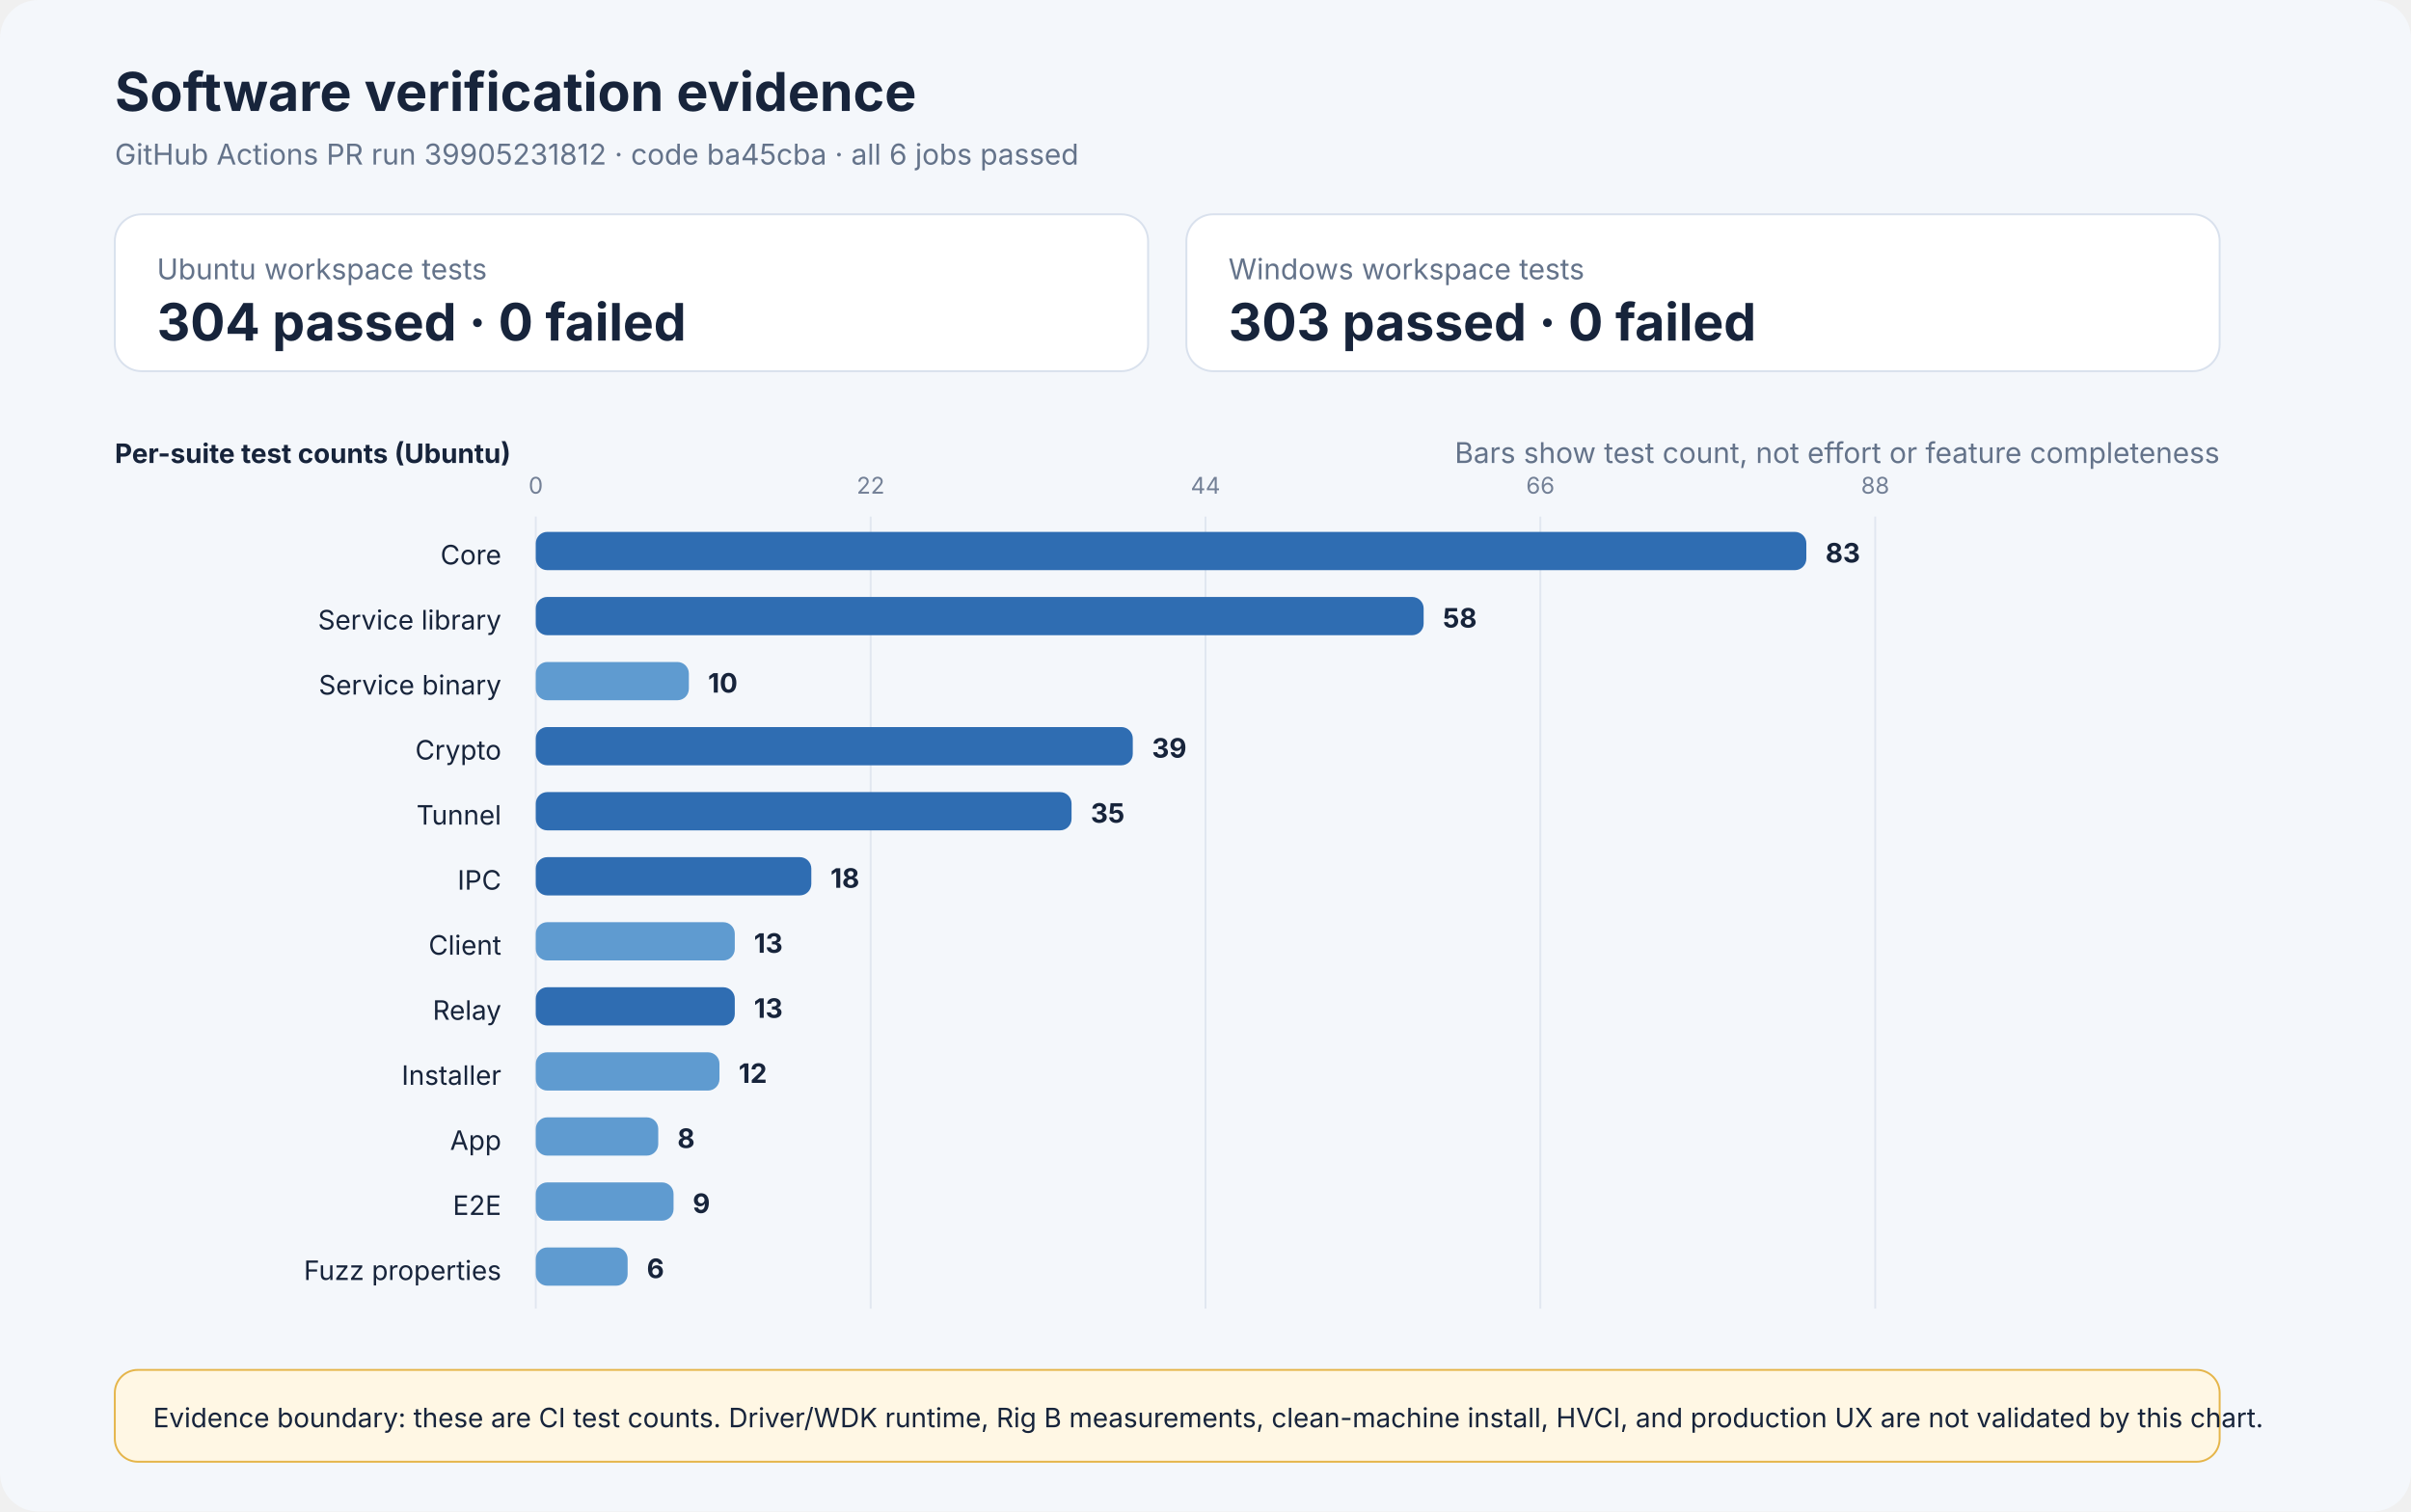
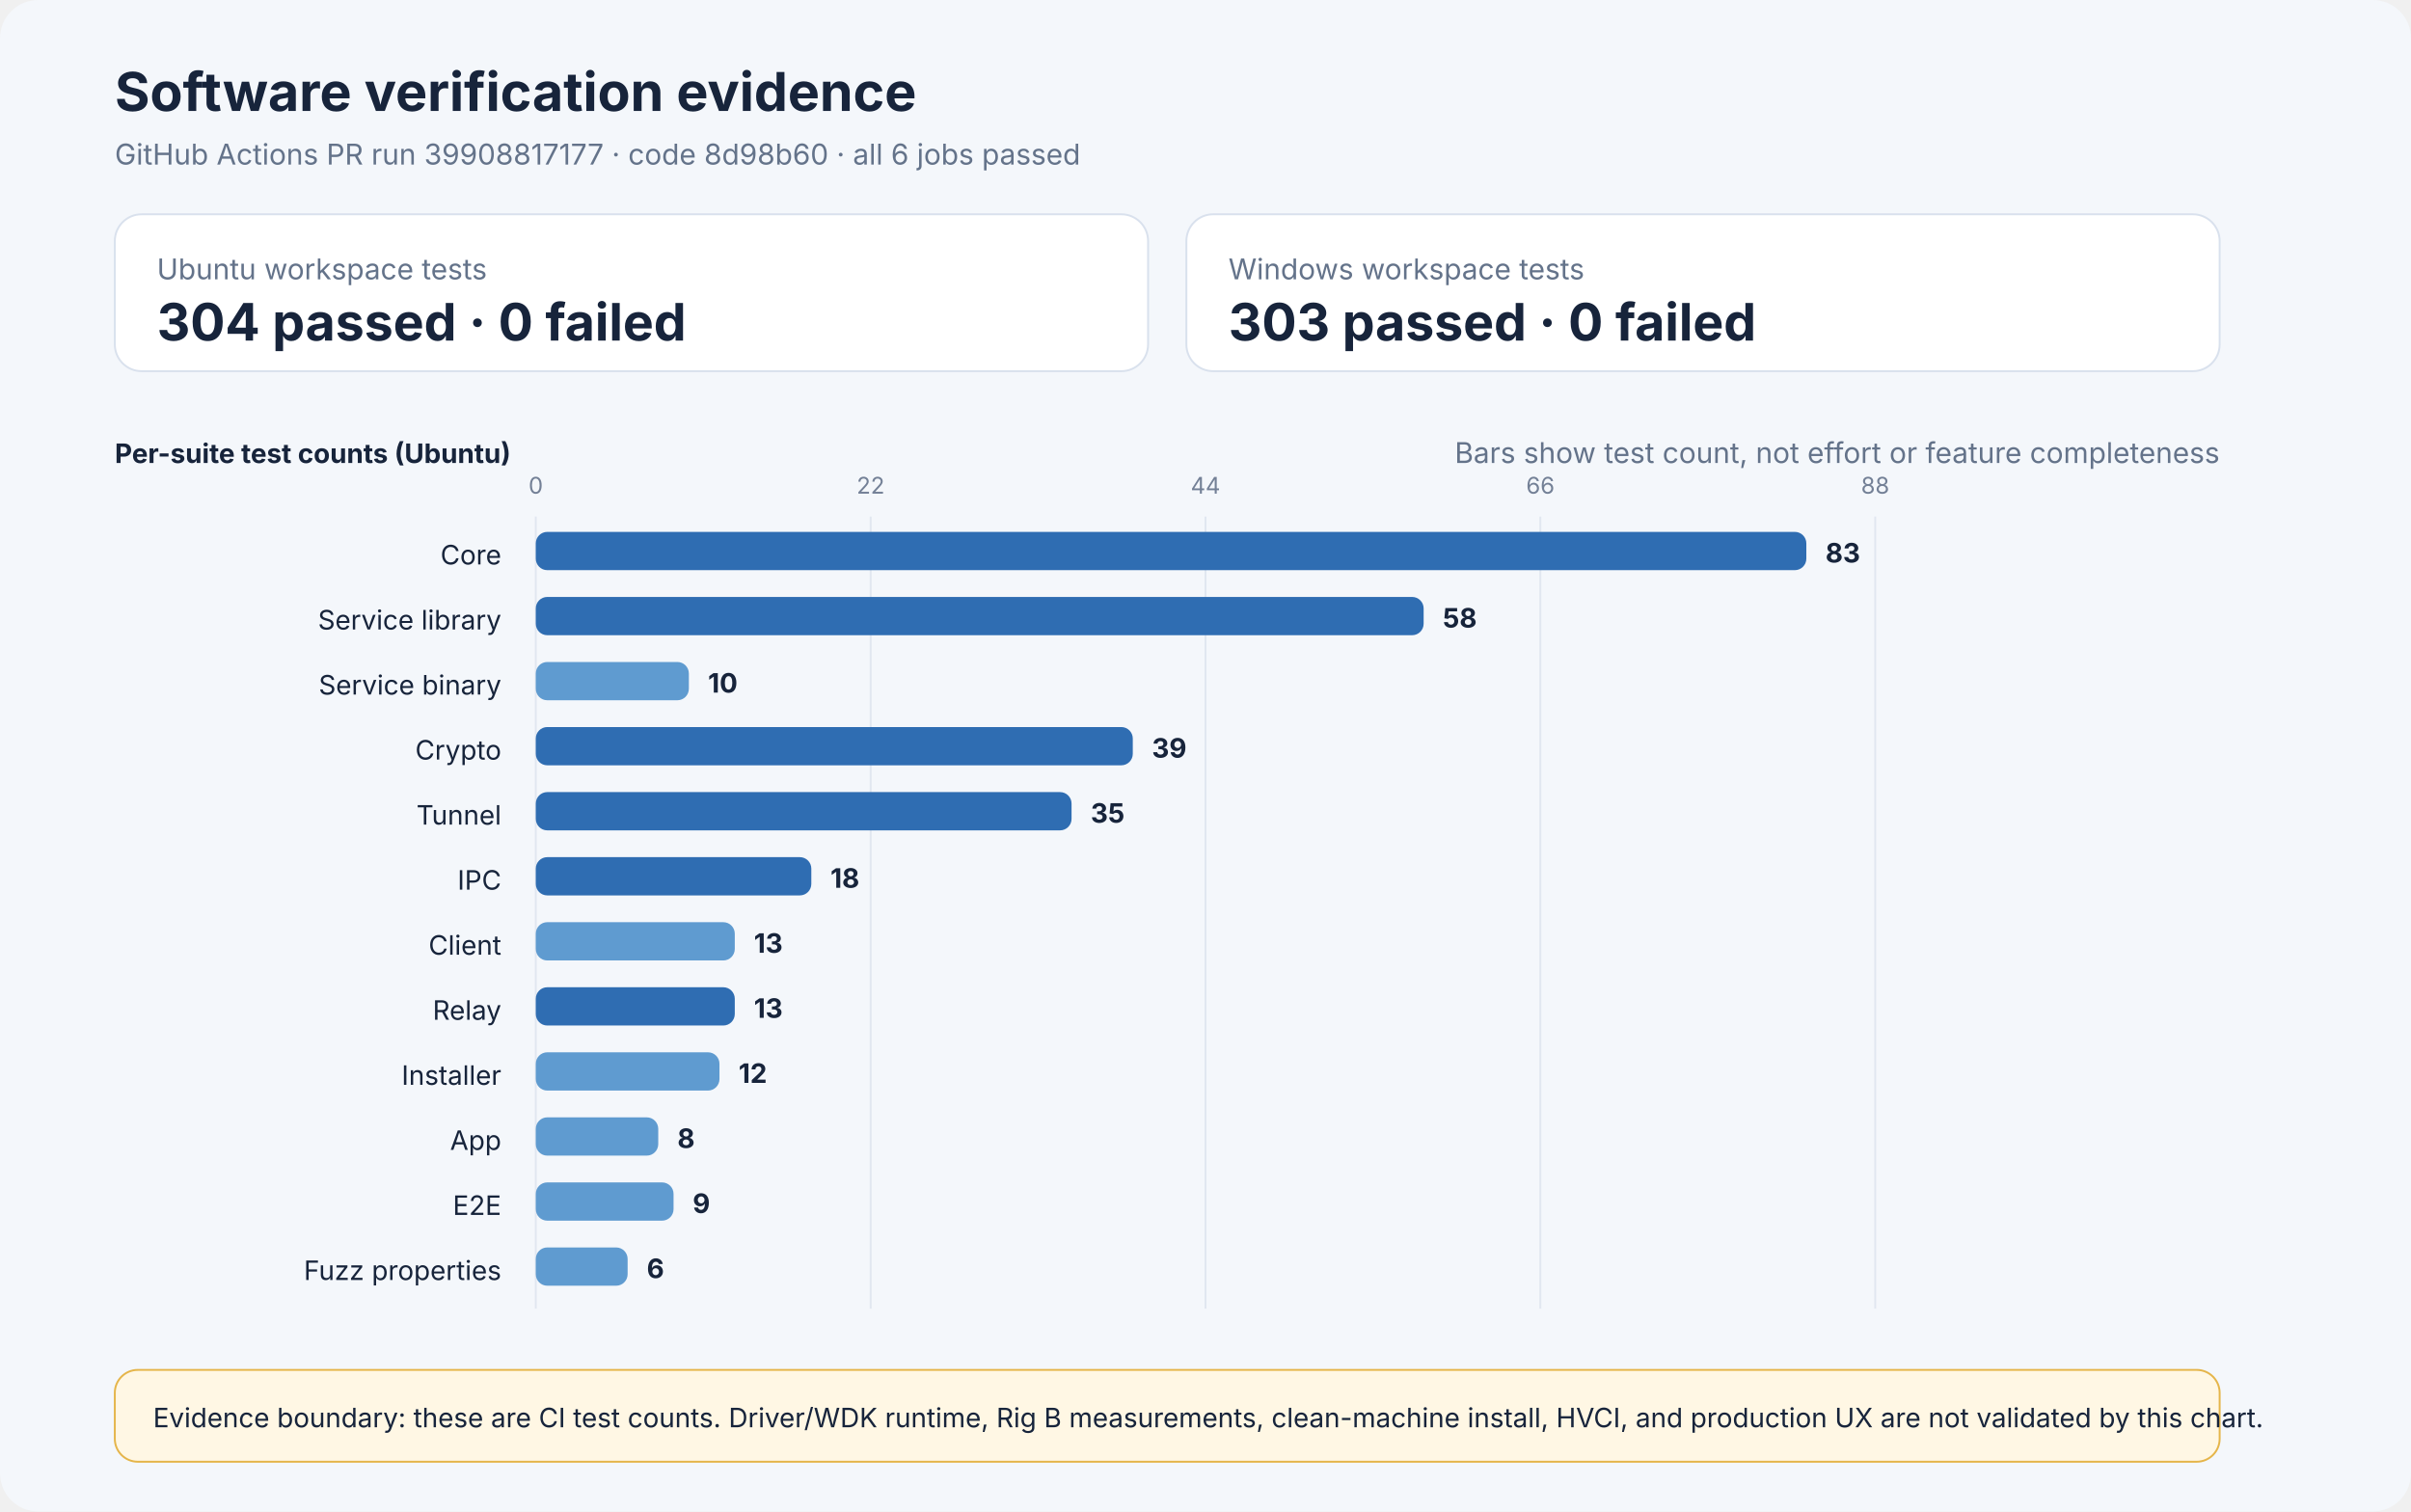
<svg xmlns="http://www.w3.org/2000/svg" viewBox="0 0 1260 790" role="img" aria-labelledby="title desc">
  <defs>
    <style>text{font-family:Inter,Segoe UI,Arial,sans-serif;fill:#17243b}.title{font-size:28px;font-weight:700}.subtitle{font-size:15px;fill:#64738a}.label{font-size:14px}.count{font-size:14px;font-weight:700}.axis{font-size:12px;fill:#738096}.bar{fill:#2f6db2}.bar2{fill:#5f9bd0}.grid{stroke:#e1e7f0;stroke-width:1}.card{fill:white;stroke:#d9e1ed}</style>
  </defs>
  <rect width="1260" height="790" rx="20" fill="#f4f7fb" />
  <text x="60" y="58" class="title">Software verification evidence</text>
-   <text x="60" y="86" class="subtitle">GitHub Actions PR run 39905231812 · code ba45cba · all 6 jobs passed</text>
+   <text x="60" y="86" class="subtitle">GitHub Actions PR run 39908817177 · code 8d98b60 · all 6 jobs passed</text>
  <g transform="translate(60,112)">
    <rect width="540" height="82" rx="14" class="card" />
    <text x="22" y="34" class="subtitle">Ubuntu workspace tests</text>
    <text x="22" y="66" font-size="27" font-weight="700" fill="#16734f">304 passed · 0 failed</text>
  </g>
  <g transform="translate(620,112)">
    <rect width="540" height="82" rx="14" class="card" />
    <text x="22" y="34" class="subtitle">Windows workspace tests</text>
    <text x="22" y="66" font-size="27" font-weight="700" fill="#16734f">303 passed · 0 failed</text>
  </g>
  <text x="60" y="242" class="label" font-weight="700">Per-suite test counts (Ubuntu)</text>
  <text x="1160" y="242" text-anchor="end" class="subtitle">Bars show test count, not effort or feature completeness</text>
  <g transform="translate(280,270)">
    <line x1="0" y1="0" x2="0" y2="414" class="grid" />
    <line x1="175" y1="0" x2="175" y2="414" class="grid" />
    <line x1="350" y1="0" x2="350" y2="414" class="grid" />
    <line x1="525" y1="0" x2="525" y2="414" class="grid" />
    <line x1="700" y1="0" x2="700" y2="414" class="grid" />
    <text x="0" y="-12" text-anchor="middle" class="axis">0</text>
    <text x="175" y="-12" text-anchor="middle" class="axis">22</text>
    <text x="350" y="-12" text-anchor="middle" class="axis">44</text>
    <text x="525" y="-12" text-anchor="middle" class="axis">66</text>
    <text x="700" y="-12" text-anchor="middle" class="axis">88</text>
    <text x="-18" y="25" text-anchor="end" class="label">Core</text>
    <rect x="0" y="8" width="664" height="20" rx="6" class="bar" />
    <text x="674" y="24" class="count">83</text>
    <text x="-18" y="59" text-anchor="end" class="label">Service library</text>
    <rect x="0" y="42" width="464" height="20" rx="6" class="bar" />
    <text x="474" y="58" class="count">58</text>
    <text x="-18" y="93" text-anchor="end" class="label">Service binary</text>
    <rect x="0" y="76" width="80" height="20" rx="6" class="bar2" />
    <text x="90" y="92" class="count">10</text>
    <text x="-18" y="127" text-anchor="end" class="label">Crypto</text>
    <rect x="0" y="110" width="312" height="20" rx="6" class="bar" />
    <text x="322" y="126" class="count">39</text>
    <text x="-18" y="161" text-anchor="end" class="label">Tunnel</text>
    <rect x="0" y="144" width="280" height="20" rx="6" class="bar" />
    <text x="290" y="160" class="count">35</text>
    <text x="-18" y="195" text-anchor="end" class="label">IPC</text>
    <rect x="0" y="178" width="144" height="20" rx="6" class="bar" />
    <text x="154" y="194" class="count">18</text>
    <text x="-18" y="229" text-anchor="end" class="label">Client</text>
    <rect x="0" y="212" width="104" height="20" rx="6" class="bar2" />
    <text x="114" y="228" class="count">13</text>
    <text x="-18" y="263" text-anchor="end" class="label">Relay</text>
    <rect x="0" y="246" width="104" height="20" rx="6" class="bar" />
    <text x="114" y="262" class="count">13</text>
    <text x="-18" y="297" text-anchor="end" class="label">Installer</text>
    <rect x="0" y="280" width="96" height="20" rx="6" class="bar2" />
    <text x="106" y="296" class="count">12</text>
    <text x="-18" y="331" text-anchor="end" class="label">App</text>
    <rect x="0" y="314" width="64" height="20" rx="6" class="bar2" />
    <text x="74" y="330" class="count">8</text>
    <text x="-18" y="365" text-anchor="end" class="label">E2E</text>
    <rect x="0" y="348" width="72" height="20" rx="6" class="bar2" />
    <text x="82" y="364" class="count">9</text>
    <text x="-18" y="399" text-anchor="end" class="label">Fuzz properties</text>
    <rect x="0" y="382" width="48" height="20" rx="6" class="bar2" />
    <text x="58" y="398" class="count">6</text>
  </g>
  <g transform="translate(60,716)">
    <rect width="1100" height="48" rx="12" fill="#fff7e4" stroke="#e5b54a" />
    <text x="20" y="30" class="label" fill="#7a5700">Evidence boundary: these are CI test counts. Driver/WDK runtime, Rig B measurements, clean-machine install, HVCI, and production UX are not validated by this chart.</text>
  </g>
</svg>
